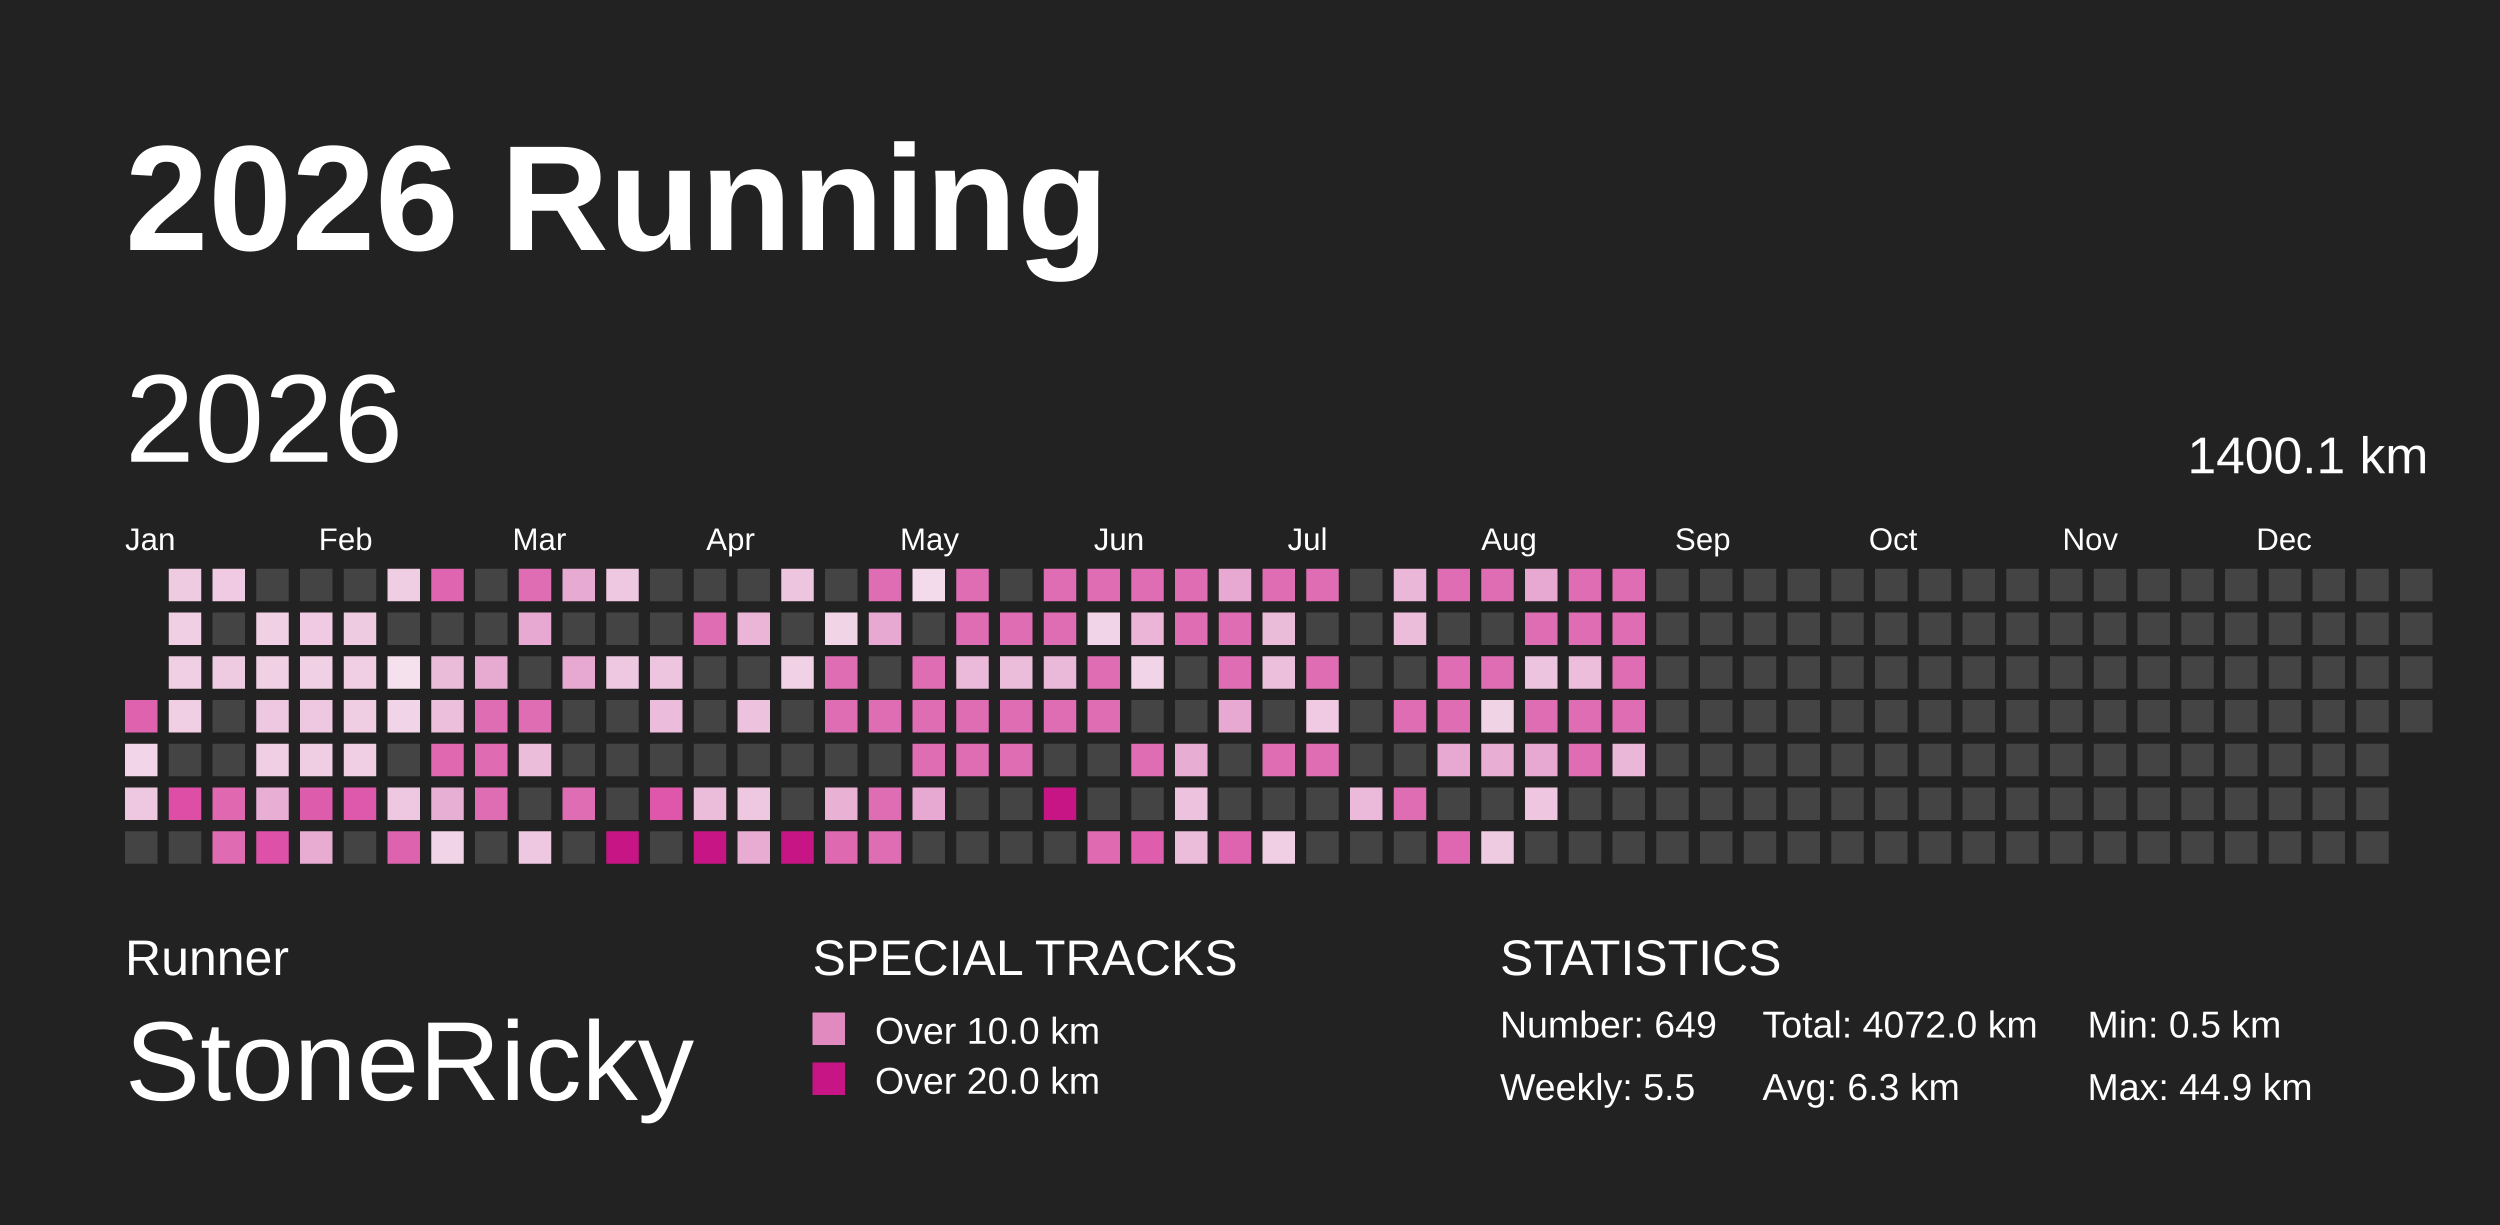
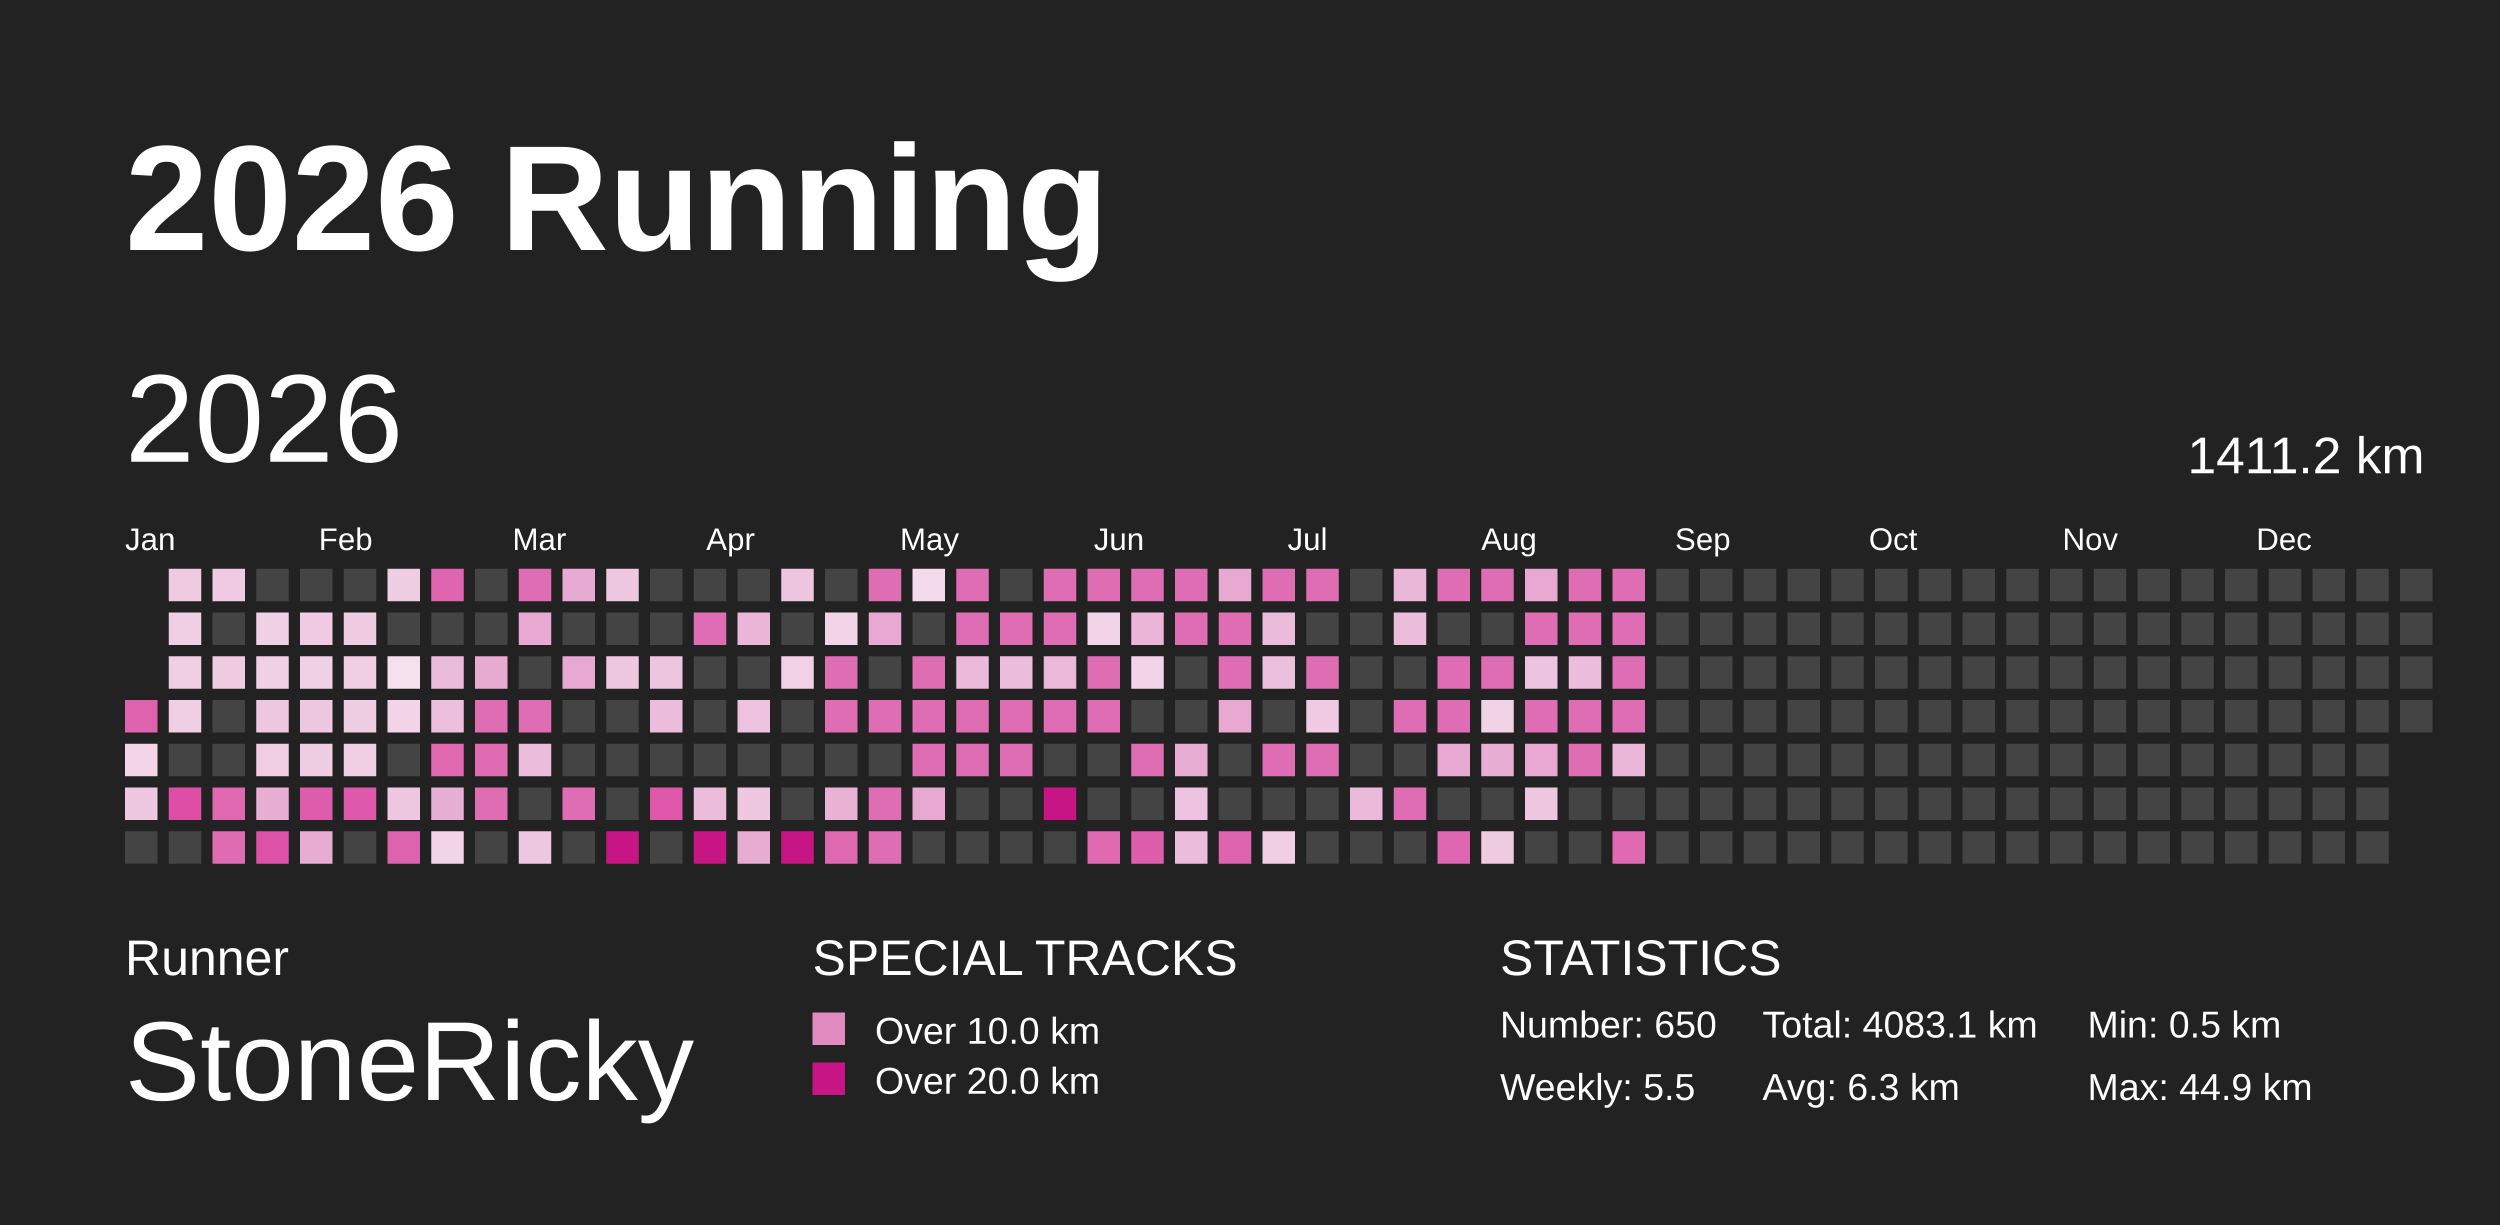
<svg xmlns="http://www.w3.org/2000/svg" baseProfile="full" height="98mm" version="1.1" viewBox="0,0,200,98" width="200mm">
  <defs>
    <pattern height="2" id="indoor-stripe" patternUnits="userSpaceOnUse" width="2">
      <line stroke="white" stroke-opacity="0.45" stroke-width="0.5" x1="0" x2="2" y1="2" y2="0" />
    </pattern>
  </defs>
  <rect fill="#222222" height="98" width="200" x="0" y="0" />
  <text fill="#FFFFFF" style="font-size:12px; font-family:Arial; font-weight:bold;" x="10" y="20">2026 Running</text>
  <text fill="#FFFFFF" style="font-size:4px; font-family:Arial" x="10" y="78">Runner</text>
  <text fill="#FFFFFF" style="font-size:9px; font-family:Arial" x="10" y="88">StoneRicky</text>
  <text fill="#FFFFFF" style="font-size:4px; font-family:Arial" x="65" y="78">SPECIAL TRACKS</text>
  <rect fill="#E18ABF" height="2.6" width="2.6" x="65" y="81" />
  <text fill="#FFFFFF" style="font-size:3px; font-family:Arial" x="70" y="83.5">Over 10.0 km</text>
  <rect fill="#C71585" height="2.6" width="2.6" x="65" y="85" />
  <text fill="#FFFFFF" style="font-size:3px; font-family:Arial" x="70" y="87.5">Over 20.0 km</text>
  <text fill="#FFFFFF" style="font-size:4px; font-family:Arial" x="120" y="78">STATISTICS</text>
-   <text fill="#FFFFFF" style="font-size:3px; font-family:Arial" x="120" y="83">Number: 649</text>
+   <text fill="#FFFFFF" style="font-size:3px; font-family:Arial" x="120" y="83">Number: 650</text>
  <text fill="#FFFFFF" style="font-size:3px; font-family:Arial" x="120" y="88">Weekly: 5.5</text>
-   <text fill="#FFFFFF" style="font-size:3px; font-family:Arial" x="141" y="83">Total: 4072.0 km</text>
+   <text fill="#FFFFFF" style="font-size:3px; font-family:Arial" x="141" y="83">Total: 4083.1 km</text>
  <text fill="#FFFFFF" style="font-size:3px; font-family:Arial" x="141" y="88">Avg: 6.3 km</text>
  <text fill="#FFFFFF" style="font-size:3px; font-family:Arial" x="167" y="83">Min: 0.5 km</text>
  <text fill="#FFFFFF" style="font-size:3px; font-family:Arial" x="167" y="88">Max: 44.9 km</text>
  <text dominant-baseline="hanging" fill="#FFFFFF" style="font-size:10.0px; font-family:Arial;" x="10" y="30">2026</text>
-   <text dominant-baseline="hanging" fill="#FFFFFF" style="font-size:4.125px; font-family:Arial;" x="175" y="35">1400.1 km</text>
+   <text dominant-baseline="hanging" fill="#FFFFFF" style="font-size:4.125px; font-family:Arial;" x="175" y="35">1411.2 km</text>
  <text fill="#FFFFFF" style="font-size:2.5px; font-family:Arial" x="10.0" y="44">Jan</text>
  <text fill="#FFFFFF" style="font-size:2.5px; font-family:Arial" x="25.5" y="44">Feb</text>
  <text fill="#FFFFFF" style="font-size:2.5px; font-family:Arial" x="41.0" y="44">Mar</text>
  <text fill="#FFFFFF" style="font-size:2.5px; font-family:Arial" x="56.5" y="44">Apr</text>
  <text fill="#FFFFFF" style="font-size:2.5px; font-family:Arial" x="72.0" y="44">May</text>
  <text fill="#FFFFFF" style="font-size:2.5px; font-family:Arial" x="87.5" y="44">Jun</text>
  <text fill="#FFFFFF" style="font-size:2.5px; font-family:Arial" x="103.0" y="44">Jul</text>
  <text fill="#FFFFFF" style="font-size:2.5px; font-family:Arial" x="118.5" y="44">Aug</text>
  <text fill="#FFFFFF" style="font-size:2.5px; font-family:Arial" x="134.0" y="44">Sep</text>
  <text fill="#FFFFFF" style="font-size:2.5px; font-family:Arial" x="149.5" y="44">Oct</text>
  <text fill="#FFFFFF" style="font-size:2.5px; font-family:Arial" x="165.0" y="44">Nov</text>
  <text fill="#FFFFFF" style="font-size:2.5px; font-family:Arial" x="180.5" y="44">Dec</text>
  <rect fill="#de62ae" height="2.6" width="2.6" x="10.0" y="56.0" />
  <rect fill="#f2d5e8" height="2.6" width="2.6" x="10.0" y="59.5" />
  <rect fill="#eec7e0" height="2.6" width="2.6" x="10.0" y="63.0" />
  <rect fill="#444444" height="2.6" width="2.6" x="10.0" y="66.5" />
  <rect fill="#efcbe2" height="2.6" width="2.6" x="13.5" y="45.5" />
  <rect fill="#f0cee4" height="2.6" width="2.6" x="13.5" y="49.0" />
  <rect fill="#f0cee4" height="2.6" width="2.6" x="13.5" y="52.5" />
  <rect fill="#f0cee4" height="2.6" width="2.6" x="13.5" y="56.0" />
  <rect fill="#444444" height="2.6" width="2.6" x="13.5" y="59.5" />
  <rect fill="#de4ea7" height="2.6" width="2.6" x="13.5" y="63.0" />
  <rect fill="#444444" height="2.6" width="2.6" x="13.5" y="66.5" />
  <rect fill="#efcae2" height="2.6" width="2.6" x="17.0" y="45.5" />
  <rect fill="#444444" height="2.6" width="2.6" x="17.0" y="49.0" />
  <rect fill="#efcbe2" height="2.6" width="2.6" x="17.0" y="52.5" />
  <rect fill="#444444" height="2.6" width="2.6" x="17.0" y="56.0" />
  <rect fill="#444444" height="2.6" width="2.6" x="17.0" y="59.5" />
  <rect fill="#df68b1" height="2.6" width="2.6" x="17.0" y="63.0" />
  <rect fill="#df6bb2" height="2.6" width="2.6" x="17.0" y="66.5" />
  <rect fill="#444444" height="2.6" width="2.6" x="20.5" y="45.5" />
  <rect fill="#f0d0e5" height="2.6" width="2.6" x="20.5" y="49.0" />
  <rect fill="#f0d0e5" height="2.6" width="2.6" x="20.5" y="52.5" />
  <rect fill="#eec8e1" height="2.6" width="2.6" x="20.5" y="56.0" />
  <rect fill="#f0cfe4" height="2.6" width="2.6" x="20.5" y="59.5" />
  <rect fill="#e8aed3" height="2.6" width="2.6" x="20.5" y="63.0" />
  <rect fill="#de51a8" height="2.6" width="2.6" x="20.5" y="66.5" />
  <rect fill="#444444" height="2.6" width="2.6" x="24.0" y="45.5" />
  <rect fill="#efcae2" height="2.6" width="2.6" x="24.0" y="49.0" />
  <rect fill="#f0d0e5" height="2.6" width="2.6" x="24.0" y="52.5" />
  <rect fill="#eec7e0" height="2.6" width="2.6" x="24.0" y="56.0" />
  <rect fill="#efcde3" height="2.6" width="2.6" x="24.0" y="59.5" />
  <rect fill="#de5cac" height="2.6" width="2.6" x="24.0" y="63.0" />
  <rect fill="#e8acd3" height="2.6" width="2.6" x="24.0" y="66.5" />
  <rect fill="#444444" height="2.6" width="2.6" x="27.5" y="45.5" />
  <rect fill="#efcbe2" height="2.6" width="2.6" x="27.5" y="49.0" />
  <rect fill="#f0cee4" height="2.6" width="2.6" x="27.5" y="52.5" />
  <rect fill="#efcde3" height="2.6" width="2.6" x="27.5" y="56.0" />
  <rect fill="#f0cee4" height="2.6" width="2.6" x="27.5" y="59.5" />
  <rect fill="#de59ab" height="2.6" width="2.6" x="27.5" y="63.0" />
  <rect fill="#444444" height="2.6" width="2.6" x="27.5" y="66.5" />
  <rect fill="#efcde3" height="2.6" width="2.6" x="31.0" y="45.5" />
  <rect fill="#444444" height="2.6" width="2.6" x="31.0" y="49.0" />
  <rect fill="#f5e1ee" height="2.6" width="2.6" x="31.0" y="52.5" />
  <rect fill="#f1d4e7" height="2.6" width="2.6" x="31.0" y="56.0" />
  <rect fill="#444444" height="2.6" width="2.6" x="31.0" y="59.5" />
  <rect fill="#eec7e0" height="2.6" width="2.6" x="31.0" y="63.0" />
  <rect fill="#de63af" height="2.6" width="2.6" x="31.0" y="66.5" />
  <rect fill="#df65b0" height="2.6" width="2.6" x="34.5" y="45.5" />
  <rect fill="#444444" height="2.6" width="2.6" x="34.5" y="49.0" />
  <rect fill="#ebbcda" height="2.6" width="2.6" x="34.5" y="52.5" />
  <rect fill="#ecbfdc" height="2.6" width="2.6" x="34.5" y="56.0" />
  <rect fill="#df68b1" height="2.6" width="2.6" x="34.5" y="59.5" />
  <rect fill="#e8afd4" height="2.6" width="2.6" x="34.5" y="63.0" />
  <rect fill="#f1d4e7" height="2.6" width="2.6" x="34.5" y="66.5" />
  <rect fill="#444444" height="2.6" width="2.6" x="38.0" y="45.5" />
  <rect fill="#444444" height="2.6" width="2.6" x="38.0" y="49.0" />
  <rect fill="#e7aad1" height="2.6" width="2.6" x="38.0" y="52.5" />
  <rect fill="#df6db3" height="2.6" width="2.6" x="38.0" y="56.0" />
  <rect fill="#df6bb2" height="2.6" width="2.6" x="38.0" y="59.5" />
  <rect fill="#df6db3" height="2.6" width="2.6" x="38.0" y="63.0" />
  <rect fill="#444444" height="2.6" width="2.6" x="38.0" y="66.5" />
  <rect fill="#df6db3" height="2.6" width="2.6" x="41.5" y="45.5" />
  <rect fill="#e7a9d1" height="2.6" width="2.6" x="41.5" y="49.0" />
  <rect fill="#444444" height="2.6" width="2.6" x="41.5" y="52.5" />
  <rect fill="#df6db3" height="2.6" width="2.6" x="41.5" y="56.0" />
  <rect fill="#ecbddb" height="2.6" width="2.6" x="41.5" y="59.5" />
  <rect fill="#444444" height="2.6" width="2.6" x="41.5" y="63.0" />
  <rect fill="#eec8e1" height="2.6" width="2.6" x="41.5" y="66.5" />
  <rect fill="#e7aad2" height="2.6" width="2.6" x="45.0" y="45.5" />
  <rect fill="#444444" height="2.6" width="2.6" x="45.0" y="49.0" />
  <rect fill="#e7a9d1" height="2.6" width="2.6" x="45.0" y="52.5" />
  <rect fill="#444444" height="2.6" width="2.6" x="45.0" y="56.0" />
  <rect fill="#444444" height="2.6" width="2.6" x="45.0" y="59.5" />
  <rect fill="#df6db3" height="2.6" width="2.6" x="45.0" y="63.0" />
  <rect fill="#444444" height="2.6" width="2.6" x="45.0" y="66.5" />
  <rect fill="#eec8e1" height="2.6" width="2.6" x="48.5" y="45.5" />
  <rect fill="#444444" height="2.6" width="2.6" x="48.5" y="49.0" />
  <rect fill="#eec8e1" height="2.6" width="2.6" x="48.5" y="52.5" />
  <rect fill="#444444" height="2.6" width="2.6" x="48.5" y="56.0" />
  <rect fill="#444444" height="2.6" width="2.6" x="48.5" y="59.5" />
  <rect fill="#444444" height="2.6" width="2.6" x="48.5" y="63.0" />
  <rect fill="#C71585" height="2.6" width="2.6" x="48.5" y="66.5" />
  <rect fill="#444444" height="2.6" width="2.6" x="52.0" y="45.5" />
  <rect fill="#444444" height="2.6" width="2.6" x="52.0" y="49.0" />
  <rect fill="#edc5df" height="2.6" width="2.6" x="52.0" y="52.5" />
  <rect fill="#ebbcdb" height="2.6" width="2.6" x="52.0" y="56.0" />
  <rect fill="#444444" height="2.6" width="2.6" x="52.0" y="59.5" />
  <rect fill="#de57aa" height="2.6" width="2.6" x="52.0" y="63.0" />
  <rect fill="#444444" height="2.6" width="2.6" x="52.0" y="66.5" />
  <rect fill="#444444" height="2.6" width="2.6" x="55.5" y="45.5" />
  <rect fill="#df6db3" height="2.6" width="2.6" x="55.5" y="49.0" />
  <rect fill="#444444" height="2.6" width="2.6" x="55.5" y="52.5" />
  <rect fill="#444444" height="2.6" width="2.6" x="55.5" y="56.0" />
  <rect fill="#444444" height="2.6" width="2.6" x="55.5" y="59.5" />
  <rect fill="#ecbddb" height="2.6" width="2.6" x="55.5" y="63.0" />
  <rect fill="#C71585" height="2.6" width="2.6" x="55.5" y="66.5" />
  <rect fill="#444444" height="2.6" width="2.6" x="59.0" y="45.5" />
  <rect fill="#eab5d7" height="2.6" width="2.6" x="59.0" y="49.0" />
  <rect fill="#444444" height="2.6" width="2.6" x="59.0" y="52.5" />
  <rect fill="#edc2de" height="2.6" width="2.6" x="59.0" y="56.0" />
  <rect fill="#444444" height="2.6" width="2.6" x="59.0" y="59.5" />
  <rect fill="#eec8e1" height="2.6" width="2.6" x="59.0" y="63.0" />
  <rect fill="#e8abd2" height="2.6" width="2.6" x="59.0" y="66.5" />
  <rect fill="#edc5df" height="2.6" width="2.6" x="62.5" y="45.5" />
  <rect fill="#444444" height="2.6" width="2.6" x="62.5" y="49.0" />
  <rect fill="#f0d1e5" height="2.6" width="2.6" x="62.5" y="52.5" />
  <rect fill="#444444" height="2.6" width="2.6" x="62.5" y="56.0" />
  <rect fill="#444444" height="2.6" width="2.6" x="62.5" y="59.5" />
  <rect fill="#444444" height="2.6" width="2.6" x="62.5" y="63.0" />
  <rect fill="#C71585" height="2.6" width="2.6" x="62.5" y="66.5" />
  <rect fill="#444444" height="2.6" width="2.6" x="66.0" y="45.5" />
  <rect fill="#f1d5e7" height="2.6" width="2.6" x="66.0" y="49.0" />
  <rect fill="#df6db3" height="2.6" width="2.6" x="66.0" y="52.5" />
  <rect fill="#df6db3" height="2.6" width="2.6" x="66.0" y="56.0" />
  <rect fill="#444444" height="2.6" width="2.6" x="66.0" y="59.5" />
  <rect fill="#e9b2d5" height="2.6" width="2.6" x="66.0" y="63.0" />
  <rect fill="#df69b1" height="2.6" width="2.6" x="66.0" y="66.5" />
  <rect fill="#df6db3" height="2.6" width="2.6" x="69.5" y="45.5" />
  <rect fill="#e7a9d1" height="2.6" width="2.6" x="69.5" y="49.0" />
  <rect fill="#444444" height="2.6" width="2.6" x="69.5" y="52.5" />
  <rect fill="#df6db3" height="2.6" width="2.6" x="69.5" y="56.0" />
  <rect fill="#444444" height="2.6" width="2.6" x="69.5" y="59.5" />
  <rect fill="#df6db3" height="2.6" width="2.6" x="69.5" y="63.0" />
  <rect fill="#df6db3" height="2.6" width="2.6" x="69.5" y="66.5" />
  <rect fill="#f3dbeb" height="2.6" width="2.6" x="73.0" y="45.5" />
  <rect fill="#444444" height="2.6" width="2.6" x="73.0" y="49.0" />
  <rect fill="#df6db3" height="2.6" width="2.6" x="73.0" y="52.5" />
  <rect fill="#df6db3" height="2.6" width="2.6" x="73.0" y="56.0" />
  <rect fill="#df6db3" height="2.6" width="2.6" x="73.0" y="59.5" />
  <rect fill="#e7a8d1" height="2.6" width="2.6" x="73.0" y="63.0" />
  <rect fill="#444444" height="2.6" width="2.6" x="73.0" y="66.5" />
  <rect fill="#df6db3" height="2.6" width="2.6" x="76.5" y="45.5" />
  <rect fill="#df6db3" height="2.6" width="2.6" x="76.5" y="49.0" />
  <rect fill="#ebb9d9" height="2.6" width="2.6" x="76.5" y="52.5" />
  <rect fill="#df6db3" height="2.6" width="2.6" x="76.5" y="56.0" />
  <rect fill="#df6db3" height="2.6" width="2.6" x="76.5" y="59.5" />
  <rect fill="#444444" height="2.6" width="2.6" x="76.5" y="63.0" />
  <rect fill="#444444" height="2.6" width="2.6" x="76.5" y="66.5" />
  <rect fill="#444444" height="2.6" width="2.6" x="80.0" y="45.5" />
  <rect fill="#df6db3" height="2.6" width="2.6" x="80.0" y="49.0" />
  <rect fill="#ebbddb" height="2.6" width="2.6" x="80.0" y="52.5" />
  <rect fill="#df6db3" height="2.6" width="2.6" x="80.0" y="56.0" />
  <rect fill="#df6db3" height="2.6" width="2.6" x="80.0" y="59.5" />
  <rect fill="#444444" height="2.6" width="2.6" x="80.0" y="63.0" />
  <rect fill="#444444" height="2.6" width="2.6" x="80.0" y="66.5" />
  <rect fill="#df6db3" height="2.6" width="2.6" x="83.5" y="45.5" />
  <rect fill="#df6db3" height="2.6" width="2.6" x="83.5" y="49.0" />
  <rect fill="#eab8d8" height="2.6" width="2.6" x="83.5" y="52.5" />
  <rect fill="#df6db3" height="2.6" width="2.6" x="83.5" y="56.0" />
  <rect fill="#444444" height="2.6" width="2.6" x="83.5" y="59.5" />
  <rect fill="#C71585" height="2.6" width="2.6" x="83.5" y="63.0" />
  <rect fill="#444444" height="2.6" width="2.6" x="83.5" y="66.5" />
  <rect fill="#df6db3" height="2.6" width="2.6" x="87.0" y="45.5" />
  <rect fill="#f1d4e7" height="2.6" width="2.6" x="87.0" y="49.0" />
  <rect fill="#df6db3" height="2.6" width="2.6" x="87.0" y="52.5" />
  <rect fill="#df6db3" height="2.6" width="2.6" x="87.0" y="56.0" />
  <rect fill="#444444" height="2.6" width="2.6" x="87.0" y="59.5" />
  <rect fill="#444444" height="2.6" width="2.6" x="87.0" y="63.0" />
  <rect fill="#df6ab2" height="2.6" width="2.6" x="87.0" y="66.5" />
  <rect fill="#df6db3" height="2.6" width="2.6" x="90.5" y="45.5" />
  <rect fill="#eab5d7" height="2.6" width="2.6" x="90.5" y="49.0" />
  <rect fill="#f1d4e7" height="2.6" width="2.6" x="90.5" y="52.5" />
  <rect fill="#444444" height="2.6" width="2.6" x="90.5" y="56.0" />
  <rect fill="#df6db3" height="2.6" width="2.6" x="90.5" y="59.5" />
  <rect fill="#444444" height="2.6" width="2.6" x="90.5" y="63.0" />
  <rect fill="#de5ead" height="2.6" width="2.6" x="90.5" y="66.5" />
  <rect fill="#df6db3" height="2.6" width="2.6" x="94.0" y="45.5" />
  <rect fill="#df6db3" height="2.6" width="2.6" x="94.0" y="49.0" />
  <rect fill="#444444" height="2.6" width="2.6" x="94.0" y="52.5" />
  <rect fill="#444444" height="2.6" width="2.6" x="94.0" y="56.0" />
  <rect fill="#e8add3" height="2.6" width="2.6" x="94.0" y="59.5" />
  <rect fill="#edc2de" height="2.6" width="2.6" x="94.0" y="63.0" />
  <rect fill="#ebbddb" height="2.6" width="2.6" x="94.0" y="66.5" />
  <rect fill="#e7a8d1" height="2.6" width="2.6" x="97.5" y="45.5" />
  <rect fill="#df6db3" height="2.6" width="2.6" x="97.5" y="49.0" />
  <rect fill="#df6db3" height="2.6" width="2.6" x="97.5" y="52.5" />
  <rect fill="#e7a9d1" height="2.6" width="2.6" x="97.5" y="56.0" />
  <rect fill="#444444" height="2.6" width="2.6" x="97.5" y="59.5" />
  <rect fill="#444444" height="2.6" width="2.6" x="97.5" y="63.0" />
  <rect fill="#de64af" height="2.6" width="2.6" x="97.5" y="66.5" />
  <rect fill="#df6db3" height="2.6" width="2.6" x="101.0" y="45.5" />
  <rect fill="#ebbbda" height="2.6" width="2.6" x="101.0" y="49.0" />
  <rect fill="#ecbfdc" height="2.6" width="2.6" x="101.0" y="52.5" />
  <rect fill="#444444" height="2.6" width="2.6" x="101.0" y="56.0" />
  <rect fill="#df6db3" height="2.6" width="2.6" x="101.0" y="59.5" />
  <rect fill="#444444" height="2.6" width="2.6" x="101.0" y="63.0" />
  <rect fill="#f0cfe4" height="2.6" width="2.6" x="101.0" y="66.5" />
  <rect fill="#df6db3" height="2.6" width="2.6" x="104.5" y="45.5" />
  <rect fill="#444444" height="2.6" width="2.6" x="104.5" y="49.0" />
  <rect fill="#df6db3" height="2.6" width="2.6" x="104.5" y="52.5" />
  <rect fill="#efcae2" height="2.6" width="2.6" x="104.5" y="56.0" />
  <rect fill="#df6db3" height="2.6" width="2.6" x="104.5" y="59.5" />
  <rect fill="#444444" height="2.6" width="2.6" x="104.5" y="63.0" />
  <rect fill="#444444" height="2.6" width="2.6" x="104.5" y="66.5" />
  <rect fill="#444444" height="2.6" width="2.6" x="108.0" y="45.5" />
  <rect fill="#444444" height="2.6" width="2.6" x="108.0" y="49.0" />
  <rect fill="#444444" height="2.6" width="2.6" x="108.0" y="52.5" />
  <rect fill="#444444" height="2.6" width="2.6" x="108.0" y="56.0" />
  <rect fill="#444444" height="2.6" width="2.6" x="108.0" y="59.5" />
  <rect fill="#ebbada" height="2.6" width="2.6" x="108.0" y="63.0" />
  <rect fill="#444444" height="2.6" width="2.6" x="108.0" y="66.5" />
  <rect fill="#eab7d8" height="2.6" width="2.6" x="111.5" y="45.5" />
  <rect fill="#ebbddb" height="2.6" width="2.6" x="111.5" y="49.0" />
  <rect fill="#444444" height="2.6" width="2.6" x="111.5" y="52.5" />
  <rect fill="#df6db3" height="2.6" width="2.6" x="111.5" y="56.0" />
  <rect fill="#444444" height="2.6" width="2.6" x="111.5" y="59.5" />
  <rect fill="#df6db3" height="2.6" width="2.6" x="111.5" y="63.0" />
  <rect fill="#444444" height="2.6" width="2.6" x="111.5" y="66.5" />
  <rect fill="#df6db3" height="2.6" width="2.6" x="115.0" y="45.5" />
  <rect fill="#444444" height="2.6" width="2.6" x="115.0" y="49.0" />
  <rect fill="#df6db3" height="2.6" width="2.6" x="115.0" y="52.5" />
  <rect fill="#df6db3" height="2.6" width="2.6" x="115.0" y="56.0" />
  <rect fill="#e7a9d1" height="2.6" width="2.6" x="115.0" y="59.5" />
  <rect fill="#444444" height="2.6" width="2.6" x="115.0" y="63.0" />
  <rect fill="#df66b0" height="2.6" width="2.6" x="115.0" y="66.5" />
  <rect fill="#df6db3" height="2.6" width="2.6" x="118.5" y="45.5" />
  <rect fill="#444444" height="2.6" width="2.6" x="118.5" y="49.0" />
  <rect fill="#df6db3" height="2.6" width="2.6" x="118.5" y="52.5" />
  <rect fill="#f1d3e6" height="2.6" width="2.6" x="118.5" y="56.0" />
  <rect fill="#e8aed4" height="2.6" width="2.6" x="118.5" y="59.5" />
  <rect fill="#444444" height="2.6" width="2.6" x="118.5" y="63.0" />
  <rect fill="#efcbe2" height="2.6" width="2.6" x="118.5" y="66.5" />
  <rect fill="#e7a8d1" height="2.6" width="2.6" x="122.0" y="45.5" />
  <rect fill="#df6db3" height="2.6" width="2.6" x="122.0" y="49.0" />
  <rect fill="#edc4df" height="2.6" width="2.6" x="122.0" y="52.5" />
  <rect fill="#df6db3" height="2.6" width="2.6" x="122.0" y="56.0" />
  <rect fill="#e7a9d1" height="2.6" width="2.6" x="122.0" y="59.5" />
  <rect fill="#eec6e0" height="2.6" width="2.6" x="122.0" y="63.0" />
  <rect fill="#444444" height="2.6" width="2.6" x="122.0" y="66.5" />
  <rect fill="#df6db3" height="2.6" width="2.6" x="125.5" y="45.5" />
  <rect fill="#df6db3" height="2.6" width="2.6" x="125.5" y="49.0" />
  <rect fill="#ecbedc" height="2.6" width="2.6" x="125.5" y="52.5" />
  <rect fill="#df6db3" height="2.6" width="2.6" x="125.5" y="56.0" />
  <rect fill="#df6db3" height="2.6" width="2.6" x="125.5" y="59.5" />
  <rect fill="#444444" height="2.6" width="2.6" x="125.5" y="63.0" />
  <rect fill="#444444" height="2.6" width="2.6" x="125.5" y="66.5" />
  <rect fill="#df6db3" height="2.6" width="2.6" x="129.0" y="45.5" />
  <rect fill="#df6db3" height="2.6" width="2.6" x="129.0" y="49.0" />
  <rect fill="#df6db3" height="2.6" width="2.6" x="129.0" y="52.5" />
  <rect fill="#df6db3" height="2.6" width="2.6" x="129.0" y="56.0" />
  <rect fill="#eab7d8" height="2.6" width="2.6" x="129.0" y="59.5" />
  <rect fill="#444444" height="2.6" width="2.6" x="129.0" y="63.0" />
-   <rect fill="#444444" height="2.6" width="2.6" x="129.0" y="66.5" />
+   <rect fill="#df6ab1" height="2.6" width="2.6" x="129.0" y="66.5" />
  <rect fill="#444444" height="2.6" width="2.6" x="132.5" y="45.5" />
  <rect fill="#444444" height="2.6" width="2.6" x="132.5" y="49.0" />
  <rect fill="#444444" height="2.6" width="2.6" x="132.5" y="52.5" />
  <rect fill="#444444" height="2.6" width="2.6" x="132.5" y="56.0" />
  <rect fill="#444444" height="2.6" width="2.6" x="132.5" y="59.5" />
  <rect fill="#444444" height="2.6" width="2.6" x="132.5" y="63.0" />
  <rect fill="#444444" height="2.6" width="2.6" x="132.5" y="66.5" />
  <rect fill="#444444" height="2.6" width="2.6" x="136.0" y="45.5" />
  <rect fill="#444444" height="2.6" width="2.6" x="136.0" y="49.0" />
  <rect fill="#444444" height="2.6" width="2.6" x="136.0" y="52.5" />
  <rect fill="#444444" height="2.6" width="2.6" x="136.0" y="56.0" />
  <rect fill="#444444" height="2.6" width="2.6" x="136.0" y="59.5" />
  <rect fill="#444444" height="2.6" width="2.6" x="136.0" y="63.0" />
  <rect fill="#444444" height="2.6" width="2.6" x="136.0" y="66.5" />
  <rect fill="#444444" height="2.6" width="2.6" x="139.5" y="45.5" />
  <rect fill="#444444" height="2.6" width="2.6" x="139.5" y="49.0" />
  <rect fill="#444444" height="2.6" width="2.6" x="139.5" y="52.5" />
  <rect fill="#444444" height="2.6" width="2.6" x="139.5" y="56.0" />
  <rect fill="#444444" height="2.6" width="2.6" x="139.5" y="59.5" />
  <rect fill="#444444" height="2.6" width="2.6" x="139.5" y="63.0" />
  <rect fill="#444444" height="2.6" width="2.6" x="139.5" y="66.5" />
  <rect fill="#444444" height="2.6" width="2.6" x="143.0" y="45.5" />
  <rect fill="#444444" height="2.6" width="2.6" x="143.0" y="49.0" />
  <rect fill="#444444" height="2.6" width="2.6" x="143.0" y="52.5" />
  <rect fill="#444444" height="2.6" width="2.6" x="143.0" y="56.0" />
  <rect fill="#444444" height="2.6" width="2.6" x="143.0" y="59.5" />
  <rect fill="#444444" height="2.6" width="2.6" x="143.0" y="63.0" />
  <rect fill="#444444" height="2.6" width="2.6" x="143.0" y="66.5" />
  <rect fill="#444444" height="2.6" width="2.6" x="146.5" y="45.5" />
  <rect fill="#444444" height="2.6" width="2.6" x="146.5" y="49.0" />
  <rect fill="#444444" height="2.6" width="2.6" x="146.5" y="52.5" />
  <rect fill="#444444" height="2.6" width="2.6" x="146.5" y="56.0" />
  <rect fill="#444444" height="2.6" width="2.6" x="146.5" y="59.5" />
  <rect fill="#444444" height="2.6" width="2.6" x="146.5" y="63.0" />
  <rect fill="#444444" height="2.6" width="2.6" x="146.5" y="66.5" />
  <rect fill="#444444" height="2.6" width="2.6" x="150.0" y="45.5" />
  <rect fill="#444444" height="2.6" width="2.6" x="150.0" y="49.0" />
  <rect fill="#444444" height="2.6" width="2.6" x="150.0" y="52.5" />
  <rect fill="#444444" height="2.6" width="2.6" x="150.0" y="56.0" />
  <rect fill="#444444" height="2.6" width="2.6" x="150.0" y="59.5" />
  <rect fill="#444444" height="2.6" width="2.6" x="150.0" y="63.0" />
  <rect fill="#444444" height="2.6" width="2.6" x="150.0" y="66.5" />
  <rect fill="#444444" height="2.6" width="2.6" x="153.5" y="45.5" />
  <rect fill="#444444" height="2.6" width="2.6" x="153.5" y="49.0" />
  <rect fill="#444444" height="2.6" width="2.6" x="153.5" y="52.5" />
  <rect fill="#444444" height="2.6" width="2.6" x="153.5" y="56.0" />
  <rect fill="#444444" height="2.6" width="2.6" x="153.5" y="59.5" />
  <rect fill="#444444" height="2.6" width="2.6" x="153.5" y="63.0" />
  <rect fill="#444444" height="2.6" width="2.6" x="153.5" y="66.5" />
  <rect fill="#444444" height="2.6" width="2.6" x="157.0" y="45.5" />
  <rect fill="#444444" height="2.6" width="2.6" x="157.0" y="49.0" />
  <rect fill="#444444" height="2.6" width="2.6" x="157.0" y="52.5" />
  <rect fill="#444444" height="2.6" width="2.6" x="157.0" y="56.0" />
  <rect fill="#444444" height="2.6" width="2.6" x="157.0" y="59.5" />
  <rect fill="#444444" height="2.6" width="2.6" x="157.0" y="63.0" />
  <rect fill="#444444" height="2.6" width="2.6" x="157.0" y="66.5" />
  <rect fill="#444444" height="2.6" width="2.6" x="160.5" y="45.5" />
  <rect fill="#444444" height="2.6" width="2.6" x="160.5" y="49.0" />
  <rect fill="#444444" height="2.6" width="2.6" x="160.5" y="52.5" />
  <rect fill="#444444" height="2.6" width="2.6" x="160.5" y="56.0" />
  <rect fill="#444444" height="2.6" width="2.6" x="160.5" y="59.5" />
  <rect fill="#444444" height="2.6" width="2.6" x="160.5" y="63.0" />
  <rect fill="#444444" height="2.6" width="2.6" x="160.5" y="66.5" />
  <rect fill="#444444" height="2.6" width="2.6" x="164.0" y="45.5" />
  <rect fill="#444444" height="2.6" width="2.6" x="164.0" y="49.0" />
  <rect fill="#444444" height="2.6" width="2.6" x="164.0" y="52.5" />
  <rect fill="#444444" height="2.6" width="2.6" x="164.0" y="56.0" />
  <rect fill="#444444" height="2.6" width="2.6" x="164.0" y="59.5" />
  <rect fill="#444444" height="2.6" width="2.6" x="164.0" y="63.0" />
  <rect fill="#444444" height="2.6" width="2.6" x="164.0" y="66.5" />
  <rect fill="#444444" height="2.6" width="2.6" x="167.5" y="45.5" />
  <rect fill="#444444" height="2.6" width="2.6" x="167.5" y="49.0" />
  <rect fill="#444444" height="2.6" width="2.6" x="167.5" y="52.5" />
  <rect fill="#444444" height="2.6" width="2.6" x="167.5" y="56.0" />
  <rect fill="#444444" height="2.6" width="2.6" x="167.5" y="59.5" />
  <rect fill="#444444" height="2.6" width="2.6" x="167.5" y="63.0" />
  <rect fill="#444444" height="2.6" width="2.6" x="167.5" y="66.5" />
  <rect fill="#444444" height="2.6" width="2.6" x="171.0" y="45.5" />
  <rect fill="#444444" height="2.6" width="2.6" x="171.0" y="49.0" />
  <rect fill="#444444" height="2.6" width="2.6" x="171.0" y="52.5" />
  <rect fill="#444444" height="2.6" width="2.6" x="171.0" y="56.0" />
  <rect fill="#444444" height="2.6" width="2.6" x="171.0" y="59.5" />
  <rect fill="#444444" height="2.6" width="2.6" x="171.0" y="63.0" />
  <rect fill="#444444" height="2.6" width="2.6" x="171.0" y="66.5" />
  <rect fill="#444444" height="2.6" width="2.6" x="174.5" y="45.5" />
  <rect fill="#444444" height="2.6" width="2.6" x="174.5" y="49.0" />
  <rect fill="#444444" height="2.6" width="2.6" x="174.5" y="52.5" />
  <rect fill="#444444" height="2.6" width="2.6" x="174.5" y="56.0" />
  <rect fill="#444444" height="2.6" width="2.6" x="174.5" y="59.5" />
  <rect fill="#444444" height="2.6" width="2.6" x="174.5" y="63.0" />
  <rect fill="#444444" height="2.6" width="2.6" x="174.5" y="66.5" />
  <rect fill="#444444" height="2.6" width="2.6" x="178.0" y="45.5" />
  <rect fill="#444444" height="2.6" width="2.6" x="178.0" y="49.0" />
  <rect fill="#444444" height="2.6" width="2.6" x="178.0" y="52.5" />
  <rect fill="#444444" height="2.6" width="2.6" x="178.0" y="56.0" />
  <rect fill="#444444" height="2.6" width="2.6" x="178.0" y="59.5" />
  <rect fill="#444444" height="2.6" width="2.6" x="178.0" y="63.0" />
  <rect fill="#444444" height="2.6" width="2.6" x="178.0" y="66.5" />
  <rect fill="#444444" height="2.6" width="2.6" x="181.5" y="45.5" />
  <rect fill="#444444" height="2.6" width="2.6" x="181.5" y="49.0" />
  <rect fill="#444444" height="2.6" width="2.6" x="181.5" y="52.5" />
  <rect fill="#444444" height="2.6" width="2.6" x="181.5" y="56.0" />
  <rect fill="#444444" height="2.6" width="2.6" x="181.5" y="59.5" />
  <rect fill="#444444" height="2.6" width="2.6" x="181.5" y="63.0" />
  <rect fill="#444444" height="2.6" width="2.6" x="181.5" y="66.5" />
  <rect fill="#444444" height="2.6" width="2.6" x="185.0" y="45.5" />
  <rect fill="#444444" height="2.6" width="2.6" x="185.0" y="49.0" />
  <rect fill="#444444" height="2.6" width="2.6" x="185.0" y="52.5" />
  <rect fill="#444444" height="2.6" width="2.6" x="185.0" y="56.0" />
  <rect fill="#444444" height="2.6" width="2.6" x="185.0" y="59.5" />
  <rect fill="#444444" height="2.6" width="2.6" x="185.0" y="63.0" />
  <rect fill="#444444" height="2.6" width="2.6" x="185.0" y="66.5" />
  <rect fill="#444444" height="2.6" width="2.6" x="188.5" y="45.5" />
  <rect fill="#444444" height="2.6" width="2.6" x="188.5" y="49.0" />
  <rect fill="#444444" height="2.6" width="2.6" x="188.5" y="52.5" />
  <rect fill="#444444" height="2.6" width="2.6" x="188.5" y="56.0" />
  <rect fill="#444444" height="2.6" width="2.6" x="188.5" y="59.5" />
  <rect fill="#444444" height="2.6" width="2.6" x="188.5" y="63.0" />
  <rect fill="#444444" height="2.6" width="2.6" x="188.5" y="66.5" />
  <rect fill="#444444" height="2.6" width="2.6" x="192.0" y="45.5" />
  <rect fill="#444444" height="2.6" width="2.6" x="192.0" y="49.0" />
  <rect fill="#444444" height="2.6" width="2.6" x="192.0" y="52.5" />
  <rect fill="#444444" height="2.6" width="2.6" x="192.0" y="56.0" />
</svg>
